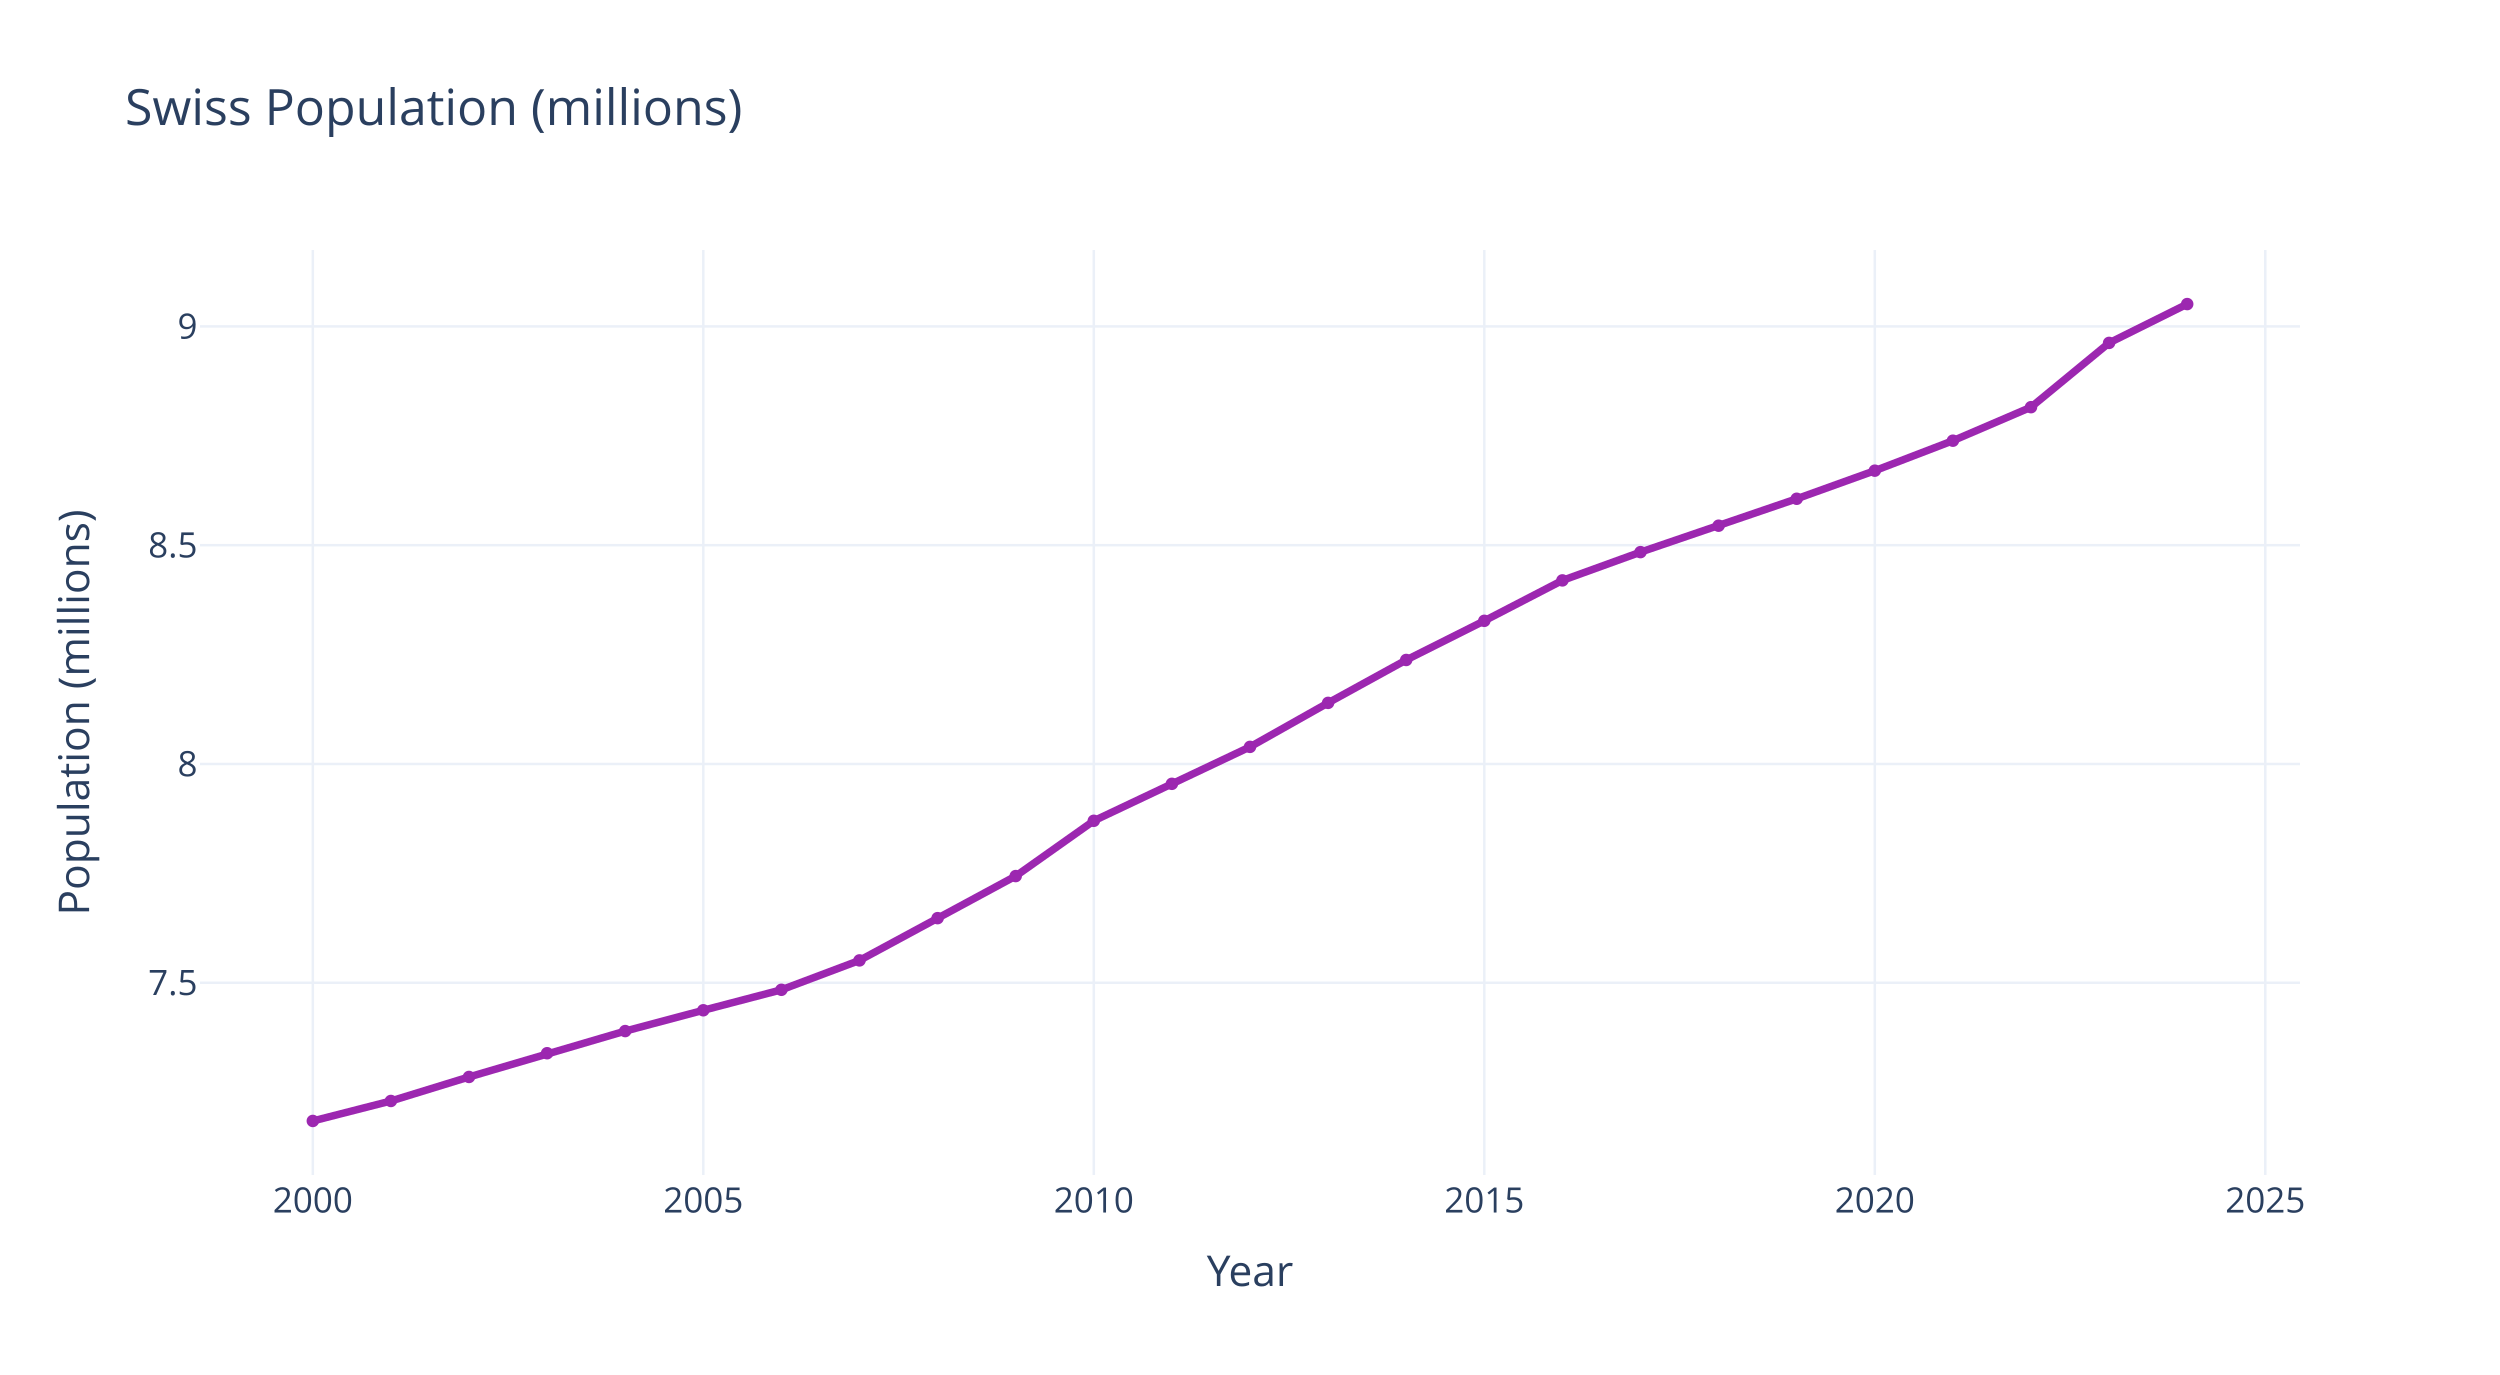
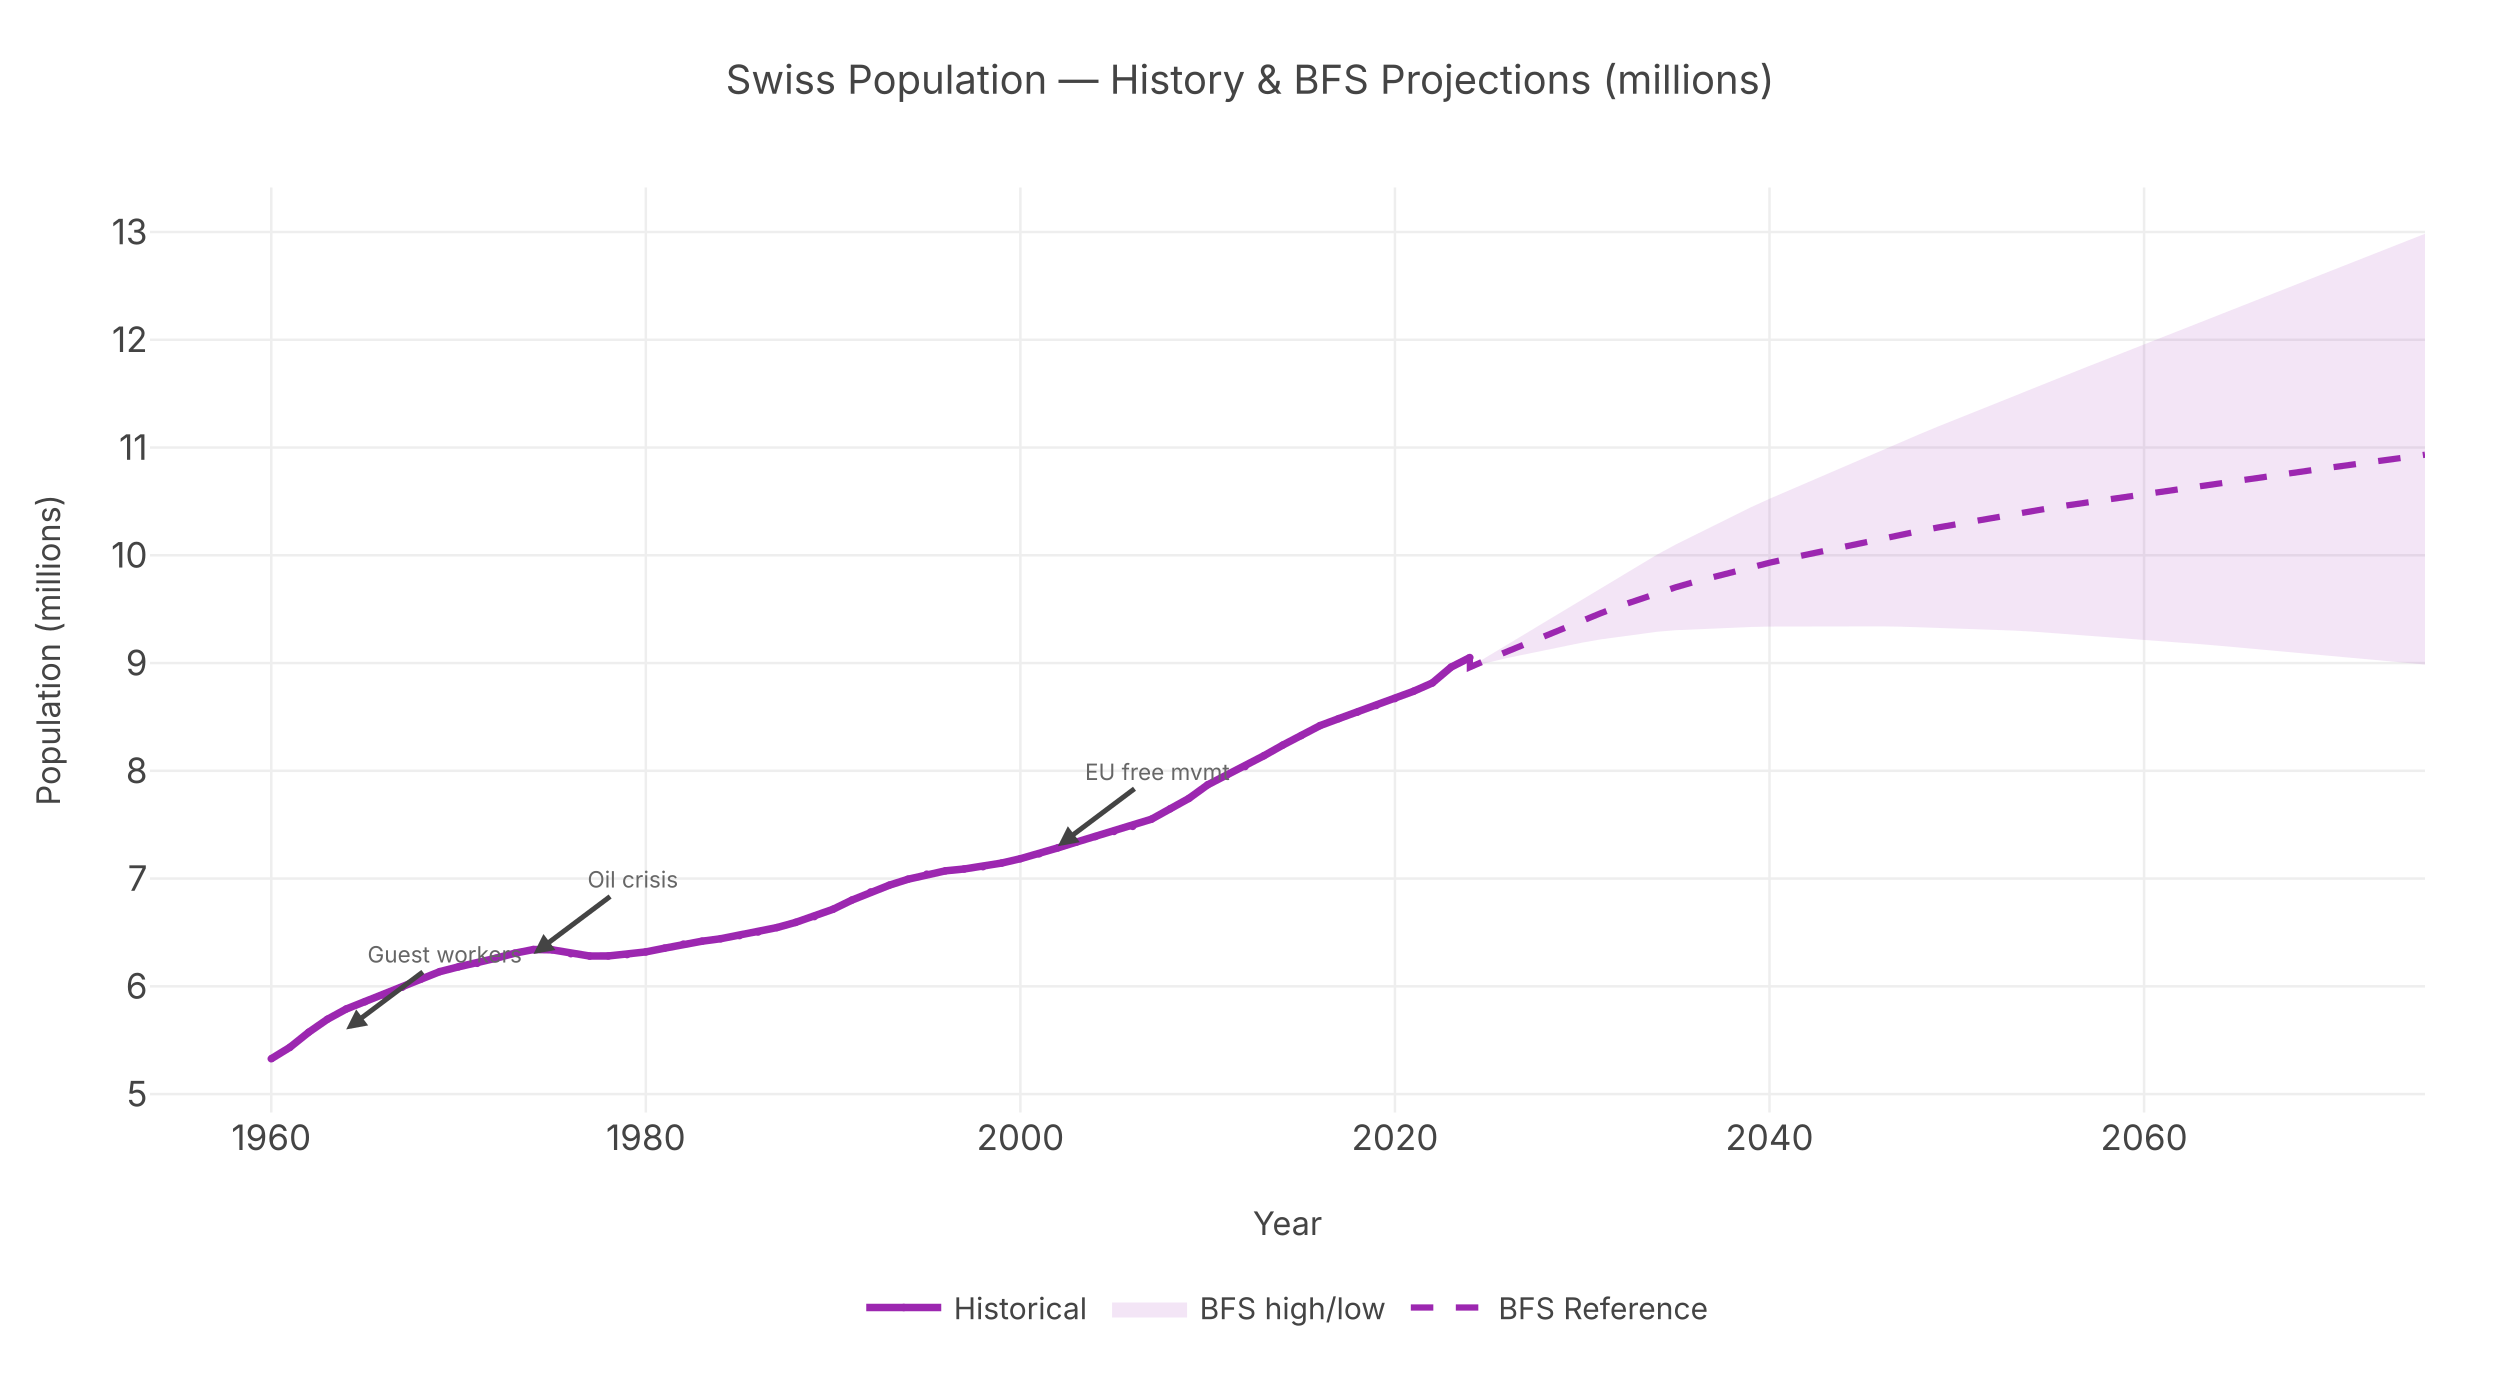
<svg xmlns="http://www.w3.org/2000/svg" class="main-svg" width="1000" height="550" style="" viewBox="0 0 1000 550">
  <rect x="0" y="0" width="1000" height="550" style="fill: rgb(255, 255, 255); fill-opacity: 1;" />
-   <defs id="defs-978df7">
+   <defs id="defs-df52c7">
    <g class="clips">
-       <clipPath id="clip978df7xyplot" class="plotclip">
-         <rect width="840" height="370" />
+       <clipPath id="clipdf52c7xyplot" class="plotclip">
+         <rect width="910" height="370" />
      </clipPath>
-       <clipPath class="axesclip" id="clip978df7x">
-         <rect x="80" y="0" width="840" height="550" />
+       <clipPath class="axesclip" id="clipdf52c7x">
+         <rect x="60" y="0" width="910" height="550" />
      </clipPath>
-       <clipPath class="axesclip" id="clip978df7y">
-         <rect x="0" y="100" width="1000" height="370" />
+       <clipPath class="axesclip" id="clipdf52c7y">
+         <rect x="0" y="75" width="1000" height="370" />
      </clipPath>
-       <clipPath class="axesclip" id="clip978df7xy">
-         <rect x="80" y="100" width="840" height="370" />
+       <clipPath class="axesclip" id="clipdf52c7xy">
+         <rect x="60" y="75" width="910" height="370" />
      </clipPath>
    </g>
    <g class="gradients" />
    <g class="patterns" />
  </defs>
  <g class="bglayer" />
  <g class="layer-below">
    <g class="imagelayer" />
    <g class="shapelayer" />
  </g>
  <g class="cartesianlayer">
    <g class="subplot xy">
      <g class="layer-subplot">
        <g class="shapelayer" />
        <g class="imagelayer" />
      </g>
      <g class="minor-gridlayer">
        <g class="x" />
        <g class="y" />
      </g>
      <g class="gridlayer">
        <g class="x">
-           <path class="xgrid crisp" transform="translate(125.13,0)" d="M0,100v370" style="stroke: rgb(235, 240, 248); stroke-opacity: 1; stroke-width: 1px;" />
-           <path class="xgrid crisp" transform="translate(281.32,0)" d="M0,100v370" style="stroke: rgb(235, 240, 248); stroke-opacity: 1; stroke-width: 1px;" />
-           <path class="xgrid crisp" transform="translate(437.52,0)" d="M0,100v370" style="stroke: rgb(235, 240, 248); stroke-opacity: 1; stroke-width: 1px;" />
-           <path class="xgrid crisp" transform="translate(593.72,0)" d="M0,100v370" style="stroke: rgb(235, 240, 248); stroke-opacity: 1; stroke-width: 1px;" />
-           <path class="xgrid crisp" transform="translate(749.92,0)" d="M0,100v370" style="stroke: rgb(235, 240, 248); stroke-opacity: 1; stroke-width: 1px;" />
-           <path class="xgrid crisp" transform="translate(906.11,0)" d="M0,100v370" style="stroke: rgb(235, 240, 248); stroke-opacity: 1; stroke-width: 1px;" />
+           <path class="xgrid crisp" transform="translate(108.5,0)" d="M0,75v370" style="stroke: rgb(238, 238, 238); stroke-opacity: 1; stroke-width: 1px;" />
+           <path class="xgrid crisp" transform="translate(258.33,0)" d="M0,75v370" style="stroke: rgb(238, 238, 238); stroke-opacity: 1; stroke-width: 1px;" />
+           <path class="xgrid crisp" transform="translate(408.15,0)" d="M0,75v370" style="stroke: rgb(238, 238, 238); stroke-opacity: 1; stroke-width: 1px;" />
+           <path class="xgrid crisp" transform="translate(557.98,0)" d="M0,75v370" style="stroke: rgb(238, 238, 238); stroke-opacity: 1; stroke-width: 1px;" />
+           <path class="xgrid crisp" transform="translate(707.8,0)" d="M0,75v370" style="stroke: rgb(238, 238, 238); stroke-opacity: 1; stroke-width: 1px;" />
+           <path class="xgrid crisp" transform="translate(857.63,0)" d="M0,75v370" style="stroke: rgb(238, 238, 238); stroke-opacity: 1; stroke-width: 1px;" />
        </g>
        <g class="y">
-           <path class="ygrid crisp" transform="translate(0,393.11)" d="M80,0h840" style="stroke: rgb(235, 240, 248); stroke-opacity: 1; stroke-width: 1px;" />
-           <path class="ygrid crisp" transform="translate(0,305.59)" d="M80,0h840" style="stroke: rgb(235, 240, 248); stroke-opacity: 1; stroke-width: 1px;" />
-           <path class="ygrid crisp" transform="translate(0,218.07)" d="M80,0h840" style="stroke: rgb(235, 240, 248); stroke-opacity: 1; stroke-width: 1px;" />
-           <path class="ygrid crisp" transform="translate(0,130.56)" d="M80,0h840" style="stroke: rgb(235, 240, 248); stroke-opacity: 1; stroke-width: 1px;" />
+           <path class="ygrid crisp" transform="translate(0,437.63)" d="M60,0h910" style="stroke: rgb(238, 238, 238); stroke-opacity: 1; stroke-width: 1px;" />
+           <path class="ygrid crisp" transform="translate(0,394.53)" d="M60,0h910" style="stroke: rgb(238, 238, 238); stroke-opacity: 1; stroke-width: 1px;" />
+           <path class="ygrid crisp" transform="translate(0,351.42)" d="M60,0h910" style="stroke: rgb(238, 238, 238); stroke-opacity: 1; stroke-width: 1px;" />
+           <path class="ygrid crisp" transform="translate(0,308.32)" d="M60,0h910" style="stroke: rgb(238, 238, 238); stroke-opacity: 1; stroke-width: 1px;" />
+           <path class="ygrid crisp" transform="translate(0,265.22)" d="M60,0h910" style="stroke: rgb(238, 238, 238); stroke-opacity: 1; stroke-width: 1px;" />
+           <path class="ygrid crisp" transform="translate(0,222.11)" d="M60,0h910" style="stroke: rgb(238, 238, 238); stroke-opacity: 1; stroke-width: 1px;" />
+           <path class="ygrid crisp" transform="translate(0,179.01)" d="M60,0h910" style="stroke: rgb(238, 238, 238); stroke-opacity: 1; stroke-width: 1px;" />
+           <path class="ygrid crisp" transform="translate(0,135.91)" d="M60,0h910" style="stroke: rgb(238, 238, 238); stroke-opacity: 1; stroke-width: 1px;" />
+           <path class="ygrid crisp" transform="translate(0,92.8)" d="M60,0h910" style="stroke: rgb(238, 238, 238); stroke-opacity: 1; stroke-width: 1px;" />
        </g>
      </g>
      <g class="zerolinelayer" />
      <g class="layer-between">
        <g class="shapelayer" />
        <g class="imagelayer" />
      </g>
      <path class="xlines-below" />
      <path class="ylines-below" />
      <g class="overlines-below" />
      <g class="xaxislayer-below" />
      <g class="yaxislayer-below" />
      <g class="overaxes-below" />
      <g class="overplot">
-         <g class="xy" transform="translate(80,100)" clip-path="url(#clip978df7xyplot)">
+         <g class="xy" transform="translate(60,75)" clip-path="url(#clipdf52c7xyplot)">
          <g class="scatterlayer mlayer">
-             <g class="trace scatter traced04540" style="stroke-miterlimit: 2; opacity: 1;">
+             <g class="trace scatter trace4c778e" style="stroke-miterlimit: 2; opacity: 1;">
              <g class="fills" />
              <g class="errorbars" />
              <g class="lines">
-                 <path class="js-line" d="M45.13,348.38L76.36,340.39L107.6,330.78L170.08,312.43L201.32,304.11L232.56,295.92L263.8,284.16L326.28,250.43L357.52,228.32L420,198.75L451.24,181.15L482.48,163.99L513.72,148.33L544.96,132.16L576.2,120.85L638.68,99.51L669.92,88.27L701.16,76.28L732.4,62.87L763.64,37.16L794.88,21.63" style="vector-effect: none; fill: none; stroke: rgb(156, 39, 176); stroke-opacity: 1; stroke-width: 3px; opacity: 1;" />
+                 <path class="js-line" d="M48.5,348.5L55.99,343.91L63.48,337.9L70.97,332.71L78.47,328.61L115.92,313.65L123.41,311.73L138.4,308.28L145.89,306.28L153.38,304.81L160.87,304.93L175.85,307.41L183.34,307.38L198.33,305.76L205.82,304.27L220.8,301.48L228.29,300.48L250.77,296.03L258.26,293.95L273.24,288.69L280.73,285.05L295.71,279.08L303.2,276.69L318.19,273.33L325.68,272.59L340.66,270.22L348.15,268.48L363.13,264.15L370.63,261.81L400.59,252.67L408.08,248.51L415.57,244.36L423.07,238.92L445.54,227.3L453.03,223.08L468.01,215.24L475.5,212.45L505.47,201.48L512.96,198.17L520.45,191.84L527.94,188.02" style="vector-effect: none; fill: none; stroke: rgb(156, 39, 176); stroke-opacity: 1; stroke-width: 3px; opacity: 1;" />
              </g>
              <g class="points">
-                 <path class="point" transform="translate(45.13,348.38)" d="M2.5,0A2.5,2.5 0 1,1 0,-2.5A2.5,2.5 0 0,1 2.5,0Z" style="opacity: 1; stroke-width: 0px; fill: rgb(156, 39, 176); fill-opacity: 1;" />
-                 <path class="point" transform="translate(76.36,340.39)" d="M2.5,0A2.5,2.5 0 1,1 0,-2.5A2.5,2.5 0 0,1 2.5,0Z" style="opacity: 1; stroke-width: 0px; fill: rgb(156, 39, 176); fill-opacity: 1;" />
-                 <path class="point" transform="translate(107.6,330.78)" d="M2.5,0A2.5,2.5 0 1,1 0,-2.5A2.5,2.5 0 0,1 2.5,0Z" style="opacity: 1; stroke-width: 0px; fill: rgb(156, 39, 176); fill-opacity: 1;" />
-                 <path class="point" transform="translate(138.84,321.29)" d="M2.5,0A2.5,2.5 0 1,1 0,-2.5A2.5,2.5 0 0,1 2.5,0Z" style="opacity: 1; stroke-width: 0px; fill: rgb(156, 39, 176); fill-opacity: 1;" />
-                 <path class="point" transform="translate(170.08,312.43)" d="M2.5,0A2.5,2.5 0 1,1 0,-2.5A2.5,2.5 0 0,1 2.5,0Z" style="opacity: 1; stroke-width: 0px; fill: rgb(156, 39, 176); fill-opacity: 1;" />
-                 <path class="point" transform="translate(201.32,304.11)" d="M2.5,0A2.5,2.5 0 1,1 0,-2.5A2.5,2.5 0 0,1 2.5,0Z" style="opacity: 1; stroke-width: 0px; fill: rgb(156, 39, 176); fill-opacity: 1;" />
-                 <path class="point" transform="translate(232.56,295.92)" d="M2.5,0A2.5,2.5 0 1,1 0,-2.5A2.5,2.5 0 0,1 2.5,0Z" style="opacity: 1; stroke-width: 0px; fill: rgb(156, 39, 176); fill-opacity: 1;" />
-                 <path class="point" transform="translate(263.8,284.16)" d="M2.5,0A2.5,2.5 0 1,1 0,-2.5A2.5,2.5 0 0,1 2.5,0Z" style="opacity: 1; stroke-width: 0px; fill: rgb(156, 39, 176); fill-opacity: 1;" />
-                 <path class="point" transform="translate(295.04,267.26)" d="M2.5,0A2.5,2.5 0 1,1 0,-2.5A2.5,2.5 0 0,1 2.5,0Z" style="opacity: 1; stroke-width: 0px; fill: rgb(156, 39, 176); fill-opacity: 1;" />
-                 <path class="point" transform="translate(326.28,250.43)" d="M2.5,0A2.5,2.5 0 1,1 0,-2.5A2.5,2.5 0 0,1 2.5,0Z" style="opacity: 1; stroke-width: 0px; fill: rgb(156, 39, 176); fill-opacity: 1;" />
-                 <path class="point" transform="translate(357.52,228.32)" d="M2.5,0A2.5,2.5 0 1,1 0,-2.5A2.5,2.5 0 0,1 2.5,0Z" style="opacity: 1; stroke-width: 0px; fill: rgb(156, 39, 176); fill-opacity: 1;" />
-                 <path class="point" transform="translate(388.76,213.53)" d="M2.5,0A2.5,2.5 0 1,1 0,-2.5A2.5,2.5 0 0,1 2.5,0Z" style="opacity: 1; stroke-width: 0px; fill: rgb(156, 39, 176); fill-opacity: 1;" />
-                 <path class="point" transform="translate(420,198.75)" d="M2.5,0A2.5,2.5 0 1,1 0,-2.5A2.5,2.5 0 0,1 2.5,0Z" style="opacity: 1; stroke-width: 0px; fill: rgb(156, 39, 176); fill-opacity: 1;" />
-                 <path class="point" transform="translate(451.24,181.15)" d="M2.5,0A2.5,2.5 0 1,1 0,-2.5A2.5,2.5 0 0,1 2.5,0Z" style="opacity: 1; stroke-width: 0px; fill: rgb(156, 39, 176); fill-opacity: 1;" />
-                 <path class="point" transform="translate(482.48,163.99)" d="M2.5,0A2.5,2.5 0 1,1 0,-2.5A2.5,2.5 0 0,1 2.5,0Z" style="opacity: 1; stroke-width: 0px; fill: rgb(156, 39, 176); fill-opacity: 1;" />
-                 <path class="point" transform="translate(513.72,148.33)" d="M2.5,0A2.5,2.5 0 1,1 0,-2.5A2.5,2.5 0 0,1 2.5,0Z" style="opacity: 1; stroke-width: 0px; fill: rgb(156, 39, 176); fill-opacity: 1;" />
-                 <path class="point" transform="translate(544.96,132.16)" d="M2.5,0A2.5,2.5 0 1,1 0,-2.5A2.5,2.5 0 0,1 2.5,0Z" style="opacity: 1; stroke-width: 0px; fill: rgb(156, 39, 176); fill-opacity: 1;" />
-                 <path class="point" transform="translate(576.2,120.85)" d="M2.5,0A2.5,2.5 0 1,1 0,-2.5A2.5,2.5 0 0,1 2.5,0Z" style="opacity: 1; stroke-width: 0px; fill: rgb(156, 39, 176); fill-opacity: 1;" />
-                 <path class="point" transform="translate(607.44,110.28)" d="M2.5,0A2.5,2.5 0 1,1 0,-2.5A2.5,2.5 0 0,1 2.5,0Z" style="opacity: 1; stroke-width: 0px; fill: rgb(156, 39, 176); fill-opacity: 1;" />
-                 <path class="point" transform="translate(638.68,99.51)" d="M2.5,0A2.5,2.5 0 1,1 0,-2.5A2.5,2.5 0 0,1 2.5,0Z" style="opacity: 1; stroke-width: 0px; fill: rgb(156, 39, 176); fill-opacity: 1;" />
-                 <path class="point" transform="translate(669.92,88.27)" d="M2.5,0A2.5,2.5 0 1,1 0,-2.5A2.5,2.5 0 0,1 2.5,0Z" style="opacity: 1; stroke-width: 0px; fill: rgb(156, 39, 176); fill-opacity: 1;" />
-                 <path class="point" transform="translate(701.16,76.28)" d="M2.5,0A2.5,2.5 0 1,1 0,-2.5A2.5,2.5 0 0,1 2.5,0Z" style="opacity: 1; stroke-width: 0px; fill: rgb(156, 39, 176); fill-opacity: 1;" />
-                 <path class="point" transform="translate(732.4,62.87)" d="M2.5,0A2.5,2.5 0 1,1 0,-2.5A2.5,2.5 0 0,1 2.5,0Z" style="opacity: 1; stroke-width: 0px; fill: rgb(156, 39, 176); fill-opacity: 1;" />
-                 <path class="point" transform="translate(763.64,37.16)" d="M2.5,0A2.5,2.5 0 1,1 0,-2.5A2.5,2.5 0 0,1 2.5,0Z" style="opacity: 1; stroke-width: 0px; fill: rgb(156, 39, 176); fill-opacity: 1;" />
-                 <path class="point" transform="translate(794.88,21.63)" d="M2.5,0A2.5,2.5 0 1,1 0,-2.5A2.5,2.5 0 0,1 2.5,0Z" style="opacity: 1; stroke-width: 0px; fill: rgb(156, 39, 176); fill-opacity: 1;" />
-               </g>
+                 <path class="point" transform="translate(48.5,348.5)" d="M1.5,0A1.5,1.5 0 1,1 0,-1.5A1.5,1.5 0 0,1 1.5,0Z" style="opacity: 1; stroke-width: 0px; fill: rgb(156, 39, 176); fill-opacity: 1;" />
+                 <path class="point" transform="translate(55.99,343.91)" d="M1.5,0A1.5,1.5 0 1,1 0,-1.5A1.5,1.5 0 0,1 1.5,0Z" style="opacity: 1; stroke-width: 0px; fill: rgb(156, 39, 176); fill-opacity: 1;" />
+                 <path class="point" transform="translate(63.48,337.9)" d="M1.5,0A1.5,1.5 0 1,1 0,-1.5A1.5,1.5 0 0,1 1.5,0Z" style="opacity: 1; stroke-width: 0px; fill: rgb(156, 39, 176); fill-opacity: 1;" />
+                 <path class="point" transform="translate(70.97,332.71)" d="M1.5,0A1.5,1.5 0 1,1 0,-1.5A1.5,1.5 0 0,1 1.5,0Z" style="opacity: 1; stroke-width: 0px; fill: rgb(156, 39, 176); fill-opacity: 1;" />
+                 <path class="point" transform="translate(78.47,328.61)" d="M1.5,0A1.5,1.5 0 1,1 0,-1.5A1.5,1.5 0 0,1 1.5,0Z" style="opacity: 1; stroke-width: 0px; fill: rgb(156, 39, 176); fill-opacity: 1;" />
+                 <path class="point" transform="translate(85.96,325.71)" d="M1.5,0A1.5,1.5 0 1,1 0,-1.5A1.5,1.5 0 0,1 1.5,0Z" style="opacity: 1; stroke-width: 0px; fill: rgb(156, 39, 176); fill-opacity: 1;" />
+                 <path class="point" transform="translate(93.45,323.06)" d="M1.5,0A1.5,1.5 0 1,1 0,-1.5A1.5,1.5 0 0,1 1.5,0Z" style="opacity: 1; stroke-width: 0px; fill: rgb(156, 39, 176); fill-opacity: 1;" />
+                 <path class="point" transform="translate(100.94,319.88)" d="M1.5,0A1.5,1.5 0 1,1 0,-1.5A1.5,1.5 0 0,1 1.5,0Z" style="opacity: 1; stroke-width: 0px; fill: rgb(156, 39, 176); fill-opacity: 1;" />
+                 <path class="point" transform="translate(108.43,316.61)" d="M1.5,0A1.5,1.5 0 1,1 0,-1.5A1.5,1.5 0 0,1 1.5,0Z" style="opacity: 1; stroke-width: 0px; fill: rgb(156, 39, 176); fill-opacity: 1;" />
+                 <path class="point" transform="translate(115.92,313.65)" d="M1.5,0A1.5,1.5 0 1,1 0,-1.5A1.5,1.5 0 0,1 1.5,0Z" style="opacity: 1; stroke-width: 0px; fill: rgb(156, 39, 176); fill-opacity: 1;" />
+                 <path class="point" transform="translate(123.41,311.73)" d="M1.5,0A1.5,1.5 0 1,1 0,-1.5A1.5,1.5 0 0,1 1.5,0Z" style="opacity: 1; stroke-width: 0px; fill: rgb(156, 39, 176); fill-opacity: 1;" />
+                 <path class="point" transform="translate(130.9,310.33)" d="M1.5,0A1.5,1.5 0 1,1 0,-1.5A1.5,1.5 0 0,1 1.5,0Z" style="opacity: 1; stroke-width: 0px; fill: rgb(156, 39, 176); fill-opacity: 1;" />
+                 <path class="point" transform="translate(138.4,308.28)" d="M1.5,0A1.5,1.5 0 1,1 0,-1.5A1.5,1.5 0 0,1 1.5,0Z" style="opacity: 1; stroke-width: 0px; fill: rgb(156, 39, 176); fill-opacity: 1;" />
+                 <path class="point" transform="translate(145.89,306.28)" d="M1.5,0A1.5,1.5 0 1,1 0,-1.5A1.5,1.5 0 0,1 1.5,0Z" style="opacity: 1; stroke-width: 0px; fill: rgb(156, 39, 176); fill-opacity: 1;" />
+                 <path class="point" transform="translate(153.38,304.81)" d="M1.5,0A1.5,1.5 0 1,1 0,-1.5A1.5,1.5 0 0,1 1.5,0Z" style="opacity: 1; stroke-width: 0px; fill: rgb(156, 39, 176); fill-opacity: 1;" />
+                 <path class="point" transform="translate(160.87,304.93)" d="M1.5,0A1.5,1.5 0 1,1 0,-1.5A1.5,1.5 0 0,1 1.5,0Z" style="opacity: 1; stroke-width: 0px; fill: rgb(156, 39, 176); fill-opacity: 1;" />
+                 <path class="point" transform="translate(168.36,306.49)" d="M1.5,0A1.5,1.5 0 1,1 0,-1.5A1.5,1.5 0 0,1 1.5,0Z" style="opacity: 1; stroke-width: 0px; fill: rgb(156, 39, 176); fill-opacity: 1;" />
+                 <path class="point" transform="translate(175.85,307.41)" d="M1.5,0A1.5,1.5 0 1,1 0,-1.5A1.5,1.5 0 0,1 1.5,0Z" style="opacity: 1; stroke-width: 0px; fill: rgb(156, 39, 176); fill-opacity: 1;" />
+                 <path class="point" transform="translate(183.34,307.38)" d="M1.5,0A1.5,1.5 0 1,1 0,-1.5A1.5,1.5 0 0,1 1.5,0Z" style="opacity: 1; stroke-width: 0px; fill: rgb(156, 39, 176); fill-opacity: 1;" />
+                 <path class="point" transform="translate(190.83,306.84)" d="M1.5,0A1.5,1.5 0 1,1 0,-1.5A1.5,1.5 0 0,1 1.5,0Z" style="opacity: 1; stroke-width: 0px; fill: rgb(156, 39, 176); fill-opacity: 1;" />
+                 <path class="point" transform="translate(198.33,305.76)" d="M1.5,0A1.5,1.5 0 1,1 0,-1.5A1.5,1.5 0 0,1 1.5,0Z" style="opacity: 1; stroke-width: 0px; fill: rgb(156, 39, 176); fill-opacity: 1;" />
+                 <path class="point" transform="translate(205.82,304.27)" d="M1.5,0A1.5,1.5 0 1,1 0,-1.5A1.5,1.5 0 0,1 1.5,0Z" style="opacity: 1; stroke-width: 0px; fill: rgb(156, 39, 176); fill-opacity: 1;" />
+                 <path class="point" transform="translate(213.31,302.66)" d="M1.5,0A1.5,1.5 0 1,1 0,-1.5A1.5,1.5 0 0,1 1.5,0Z" style="opacity: 1; stroke-width: 0px; fill: rgb(156, 39, 176); fill-opacity: 1;" />
+                 <path class="point" transform="translate(220.8,301.48)" d="M1.5,0A1.5,1.5 0 1,1 0,-1.5A1.5,1.5 0 0,1 1.5,0Z" style="opacity: 1; stroke-width: 0px; fill: rgb(156, 39, 176); fill-opacity: 1;" />
+                 <path class="point" transform="translate(228.29,300.48)" d="M1.5,0A1.5,1.5 0 1,1 0,-1.5A1.5,1.5 0 0,1 1.5,0Z" style="opacity: 1; stroke-width: 0px; fill: rgb(156, 39, 176); fill-opacity: 1;" />
+                 <path class="point" transform="translate(235.78,299.25)" d="M1.5,0A1.5,1.5 0 1,1 0,-1.5A1.5,1.5 0 0,1 1.5,0Z" style="opacity: 1; stroke-width: 0px; fill: rgb(156, 39, 176); fill-opacity: 1;" />
+                 <path class="point" transform="translate(243.27,297.8)" d="M1.5,0A1.5,1.5 0 1,1 0,-1.5A1.5,1.5 0 0,1 1.5,0Z" style="opacity: 1; stroke-width: 0px; fill: rgb(156, 39, 176); fill-opacity: 1;" />
+                 <path class="point" transform="translate(250.77,296.03)" d="M1.5,0A1.5,1.5 0 1,1 0,-1.5A1.5,1.5 0 0,1 1.5,0Z" style="opacity: 1; stroke-width: 0px; fill: rgb(156, 39, 176); fill-opacity: 1;" />
+                 <path class="point" transform="translate(258.26,293.95)" d="M1.5,0A1.5,1.5 0 1,1 0,-1.5A1.5,1.5 0 0,1 1.5,0Z" style="opacity: 1; stroke-width: 0px; fill: rgb(156, 39, 176); fill-opacity: 1;" />
+                 <path class="point" transform="translate(265.75,291.64)" d="M1.5,0A1.5,1.5 0 1,1 0,-1.5A1.5,1.5 0 0,1 1.5,0Z" style="opacity: 1; stroke-width: 0px; fill: rgb(156, 39, 176); fill-opacity: 1;" />
+                 <path class="point" transform="translate(273.24,288.69)" d="M1.5,0A1.5,1.5 0 1,1 0,-1.5A1.5,1.5 0 0,1 1.5,0Z" style="opacity: 1; stroke-width: 0px; fill: rgb(156, 39, 176); fill-opacity: 1;" />
+                 <path class="point" transform="translate(280.73,285.05)" d="M1.5,0A1.5,1.5 0 1,1 0,-1.5A1.5,1.5 0 0,1 1.5,0Z" style="opacity: 1; stroke-width: 0px; fill: rgb(156, 39, 176); fill-opacity: 1;" />
+                 <path class="point" transform="translate(288.22,281.8)" d="M1.5,0A1.5,1.5 0 1,1 0,-1.5A1.5,1.5 0 0,1 1.5,0Z" style="opacity: 1; stroke-width: 0px; fill: rgb(156, 39, 176); fill-opacity: 1;" />
+                 <path class="point" transform="translate(295.71,279.08)" d="M1.5,0A1.5,1.5 0 1,1 0,-1.5A1.5,1.5 0 0,1 1.5,0Z" style="opacity: 1; stroke-width: 0px; fill: rgb(156, 39, 176); fill-opacity: 1;" />
+                 <path class="point" transform="translate(303.2,276.69)" d="M1.5,0A1.5,1.5 0 1,1 0,-1.5A1.5,1.5 0 0,1 1.5,0Z" style="opacity: 1; stroke-width: 0px; fill: rgb(156, 39, 176); fill-opacity: 1;" />
+                 <path class="point" transform="translate(310.7,274.67)" d="M1.5,0A1.5,1.5 0 1,1 0,-1.5A1.5,1.5 0 0,1 1.5,0Z" style="opacity: 1; stroke-width: 0px; fill: rgb(156, 39, 176); fill-opacity: 1;" />
+                 <path class="point" transform="translate(318.19,273.33)" d="M1.5,0A1.5,1.5 0 1,1 0,-1.5A1.5,1.5 0 0,1 1.5,0Z" style="opacity: 1; stroke-width: 0px; fill: rgb(156, 39, 176); fill-opacity: 1;" />
+                 <path class="point" transform="translate(325.68,272.59)" d="M1.5,0A1.5,1.5 0 1,1 0,-1.5A1.5,1.5 0 0,1 1.5,0Z" style="opacity: 1; stroke-width: 0px; fill: rgb(156, 39, 176); fill-opacity: 1;" />
+                 <path class="point" transform="translate(333.17,271.68)" d="M1.5,0A1.5,1.5 0 1,1 0,-1.5A1.5,1.5 0 0,1 1.5,0Z" style="opacity: 1; stroke-width: 0px; fill: rgb(156, 39, 176); fill-opacity: 1;" />
+                 <path class="point" transform="translate(340.66,270.22)" d="M1.5,0A1.5,1.5 0 1,1 0,-1.5A1.5,1.5 0 0,1 1.5,0Z" style="opacity: 1; stroke-width: 0px; fill: rgb(156, 39, 176); fill-opacity: 1;" />
+                 <path class="point" transform="translate(348.15,268.48)" d="M1.5,0A1.5,1.5 0 1,1 0,-1.5A1.5,1.5 0 0,1 1.5,0Z" style="opacity: 1; stroke-width: 0px; fill: rgb(156, 39, 176); fill-opacity: 1;" />
+                 <path class="point" transform="translate(355.64,266.52)" d="M1.5,0A1.5,1.5 0 1,1 0,-1.5A1.5,1.5 0 0,1 1.5,0Z" style="opacity: 1; stroke-width: 0px; fill: rgb(156, 39, 176); fill-opacity: 1;" />
+                 <path class="point" transform="translate(363.13,264.15)" d="M1.5,0A1.5,1.5 0 1,1 0,-1.5A1.5,1.5 0 0,1 1.5,0Z" style="opacity: 1; stroke-width: 0px; fill: rgb(156, 39, 176); fill-opacity: 1;" />
+                 <path class="point" transform="translate(370.63,261.81)" d="M1.5,0A1.5,1.5 0 1,1 0,-1.5A1.5,1.5 0 0,1 1.5,0Z" style="opacity: 1; stroke-width: 0px; fill: rgb(156, 39, 176); fill-opacity: 1;" />
+                 <path class="point" transform="translate(378.12,259.63)" d="M1.5,0A1.5,1.5 0 1,1 0,-1.5A1.5,1.5 0 0,1 1.5,0Z" style="opacity: 1; stroke-width: 0px; fill: rgb(156, 39, 176); fill-opacity: 1;" />
+                 <path class="point" transform="translate(385.61,257.58)" d="M1.5,0A1.5,1.5 0 1,1 0,-1.5A1.5,1.5 0 0,1 1.5,0Z" style="opacity: 1; stroke-width: 0px; fill: rgb(156, 39, 176); fill-opacity: 1;" />
+                 <path class="point" transform="translate(393.1,255.56)" d="M1.5,0A1.5,1.5 0 1,1 0,-1.5A1.5,1.5 0 0,1 1.5,0Z" style="opacity: 1; stroke-width: 0px; fill: rgb(156, 39, 176); fill-opacity: 1;" />
+                 <path class="point" transform="translate(400.59,252.67)" d="M1.5,0A1.5,1.5 0 1,1 0,-1.5A1.5,1.5 0 0,1 1.5,0Z" style="opacity: 1; stroke-width: 0px; fill: rgb(156, 39, 176); fill-opacity: 1;" />
+                 <path class="point" transform="translate(408.08,248.51)" d="M1.5,0A1.5,1.5 0 1,1 0,-1.5A1.5,1.5 0 0,1 1.5,0Z" style="opacity: 1; stroke-width: 0px; fill: rgb(156, 39, 176); fill-opacity: 1;" />
+                 <path class="point" transform="translate(415.57,244.36)" d="M1.5,0A1.5,1.5 0 1,1 0,-1.5A1.5,1.5 0 0,1 1.5,0Z" style="opacity: 1; stroke-width: 0px; fill: rgb(156, 39, 176); fill-opacity: 1;" />
+                 <path class="point" transform="translate(423.07,238.92)" d="M1.5,0A1.5,1.5 0 1,1 0,-1.5A1.5,1.5 0 0,1 1.5,0Z" style="opacity: 1; stroke-width: 0px; fill: rgb(156, 39, 176); fill-opacity: 1;" />
+                 <path class="point" transform="translate(430.56,235.27)" d="M1.5,0A1.5,1.5 0 1,1 0,-1.5A1.5,1.5 0 0,1 1.5,0Z" style="opacity: 1; stroke-width: 0px; fill: rgb(156, 39, 176); fill-opacity: 1;" />
+                 <path class="point" transform="translate(438.05,231.64)" d="M1.5,0A1.5,1.5 0 1,1 0,-1.5A1.5,1.5 0 0,1 1.5,0Z" style="opacity: 1; stroke-width: 0px; fill: rgb(156, 39, 176); fill-opacity: 1;" />
+                 <path class="point" transform="translate(445.54,227.3)" d="M1.5,0A1.5,1.5 0 1,1 0,-1.5A1.5,1.5 0 0,1 1.5,0Z" style="opacity: 1; stroke-width: 0px; fill: rgb(156, 39, 176); fill-opacity: 1;" />
+                 <path class="point" transform="translate(453.03,223.08)" d="M1.5,0A1.5,1.5 0 1,1 0,-1.5A1.5,1.5 0 0,1 1.5,0Z" style="opacity: 1; stroke-width: 0px; fill: rgb(156, 39, 176); fill-opacity: 1;" />
+                 <path class="point" transform="translate(460.52,219.22)" d="M1.5,0A1.5,1.5 0 1,1 0,-1.5A1.5,1.5 0 0,1 1.5,0Z" style="opacity: 1; stroke-width: 0px; fill: rgb(156, 39, 176); fill-opacity: 1;" />
+                 <path class="point" transform="translate(468.01,215.24)" d="M1.5,0A1.5,1.5 0 1,1 0,-1.5A1.5,1.5 0 0,1 1.5,0Z" style="opacity: 1; stroke-width: 0px; fill: rgb(156, 39, 176); fill-opacity: 1;" />
+                 <path class="point" transform="translate(475.5,212.45)" d="M1.5,0A1.5,1.5 0 1,1 0,-1.5A1.5,1.5 0 0,1 1.5,0Z" style="opacity: 1; stroke-width: 0px; fill: rgb(156, 39, 176); fill-opacity: 1;" />
+                 <path class="point" transform="translate(483,209.85)" d="M1.5,0A1.5,1.5 0 1,1 0,-1.5A1.5,1.5 0 0,1 1.5,0Z" style="opacity: 1; stroke-width: 0px; fill: rgb(156, 39, 176); fill-opacity: 1;" />
+                 <path class="point" transform="translate(490.49,207.2)" d="M1.5,0A1.5,1.5 0 1,1 0,-1.5A1.5,1.5 0 0,1 1.5,0Z" style="opacity: 1; stroke-width: 0px; fill: rgb(156, 39, 176); fill-opacity: 1;" />
+                 <path class="point" transform="translate(497.98,204.43)" d="M1.5,0A1.5,1.5 0 1,1 0,-1.5A1.5,1.5 0 0,1 1.5,0Z" style="opacity: 1; stroke-width: 0px; fill: rgb(156, 39, 176); fill-opacity: 1;" />
+                 <path class="point" transform="translate(505.47,201.48)" d="M1.5,0A1.5,1.5 0 1,1 0,-1.5A1.5,1.5 0 0,1 1.5,0Z" style="opacity: 1; stroke-width: 0px; fill: rgb(156, 39, 176); fill-opacity: 1;" />
+                 <path class="point" transform="translate(512.96,198.17)" d="M1.5,0A1.5,1.5 0 1,1 0,-1.5A1.5,1.5 0 0,1 1.5,0Z" style="opacity: 1; stroke-width: 0px; fill: rgb(156, 39, 176); fill-opacity: 1;" />
+                 <path class="point" transform="translate(520.45,191.84)" d="M1.5,0A1.5,1.5 0 1,1 0,-1.5A1.5,1.5 0 0,1 1.5,0Z" style="opacity: 1; stroke-width: 0px; fill: rgb(156, 39, 176); fill-opacity: 1;" />
+                 <path class="point" transform="translate(527.94,188.02)" d="M1.5,0A1.5,1.5 0 1,1 0,-1.5A1.5,1.5 0 0,1 1.5,0Z" style="opacity: 1; stroke-width: 0px; fill: rgb(156, 39, 176); fill-opacity: 1;" />
+               </g>
+               <g class="text" />
+             </g>
+             <g class="trace scatter trace2ef20e" style="stroke-miterlimit: 2; opacity: 1;">
+               <g class="fills">
+                 <g>
+                   <path class="js-fill" d="M527.94,188.02L527.94,191.91L535.43,187.33L602.86,146.82L610.35,142.77L640.31,127.92L647.8,124.51L707.73,98.71L715.23,95.59L775.16,71.59L782.65,68.67L910,18.5L910,190.82L827.6,183.29L820.1,182.66L752.68,177.62L745.19,177.22L700.24,175.67L692.75,175.55L647.8,175.63L640.31,175.79L610.35,177.08L602.86,177.7L580.38,180.74L572.89,182.05L542.93,188.19L535.43,189.95L527.94,191.91L527.94,188.02Z" style="fill: rgb(156, 39, 176); fill-opacity: 0.12; stroke-width: 0;" />
+                 </g>
+               </g>
+               <g class="errorbars" />
+               <g class="lines">
+                 <path class="js-line" d="M527.94,188.02L527.94,191.91L535.43,187.33L602.86,146.82L610.35,142.77L640.31,127.92L647.8,124.51L707.73,98.71L715.23,95.59L775.16,71.59L782.65,68.67L910,18.5L910,190.82L827.6,183.29L820.1,182.66L752.68,177.62L745.19,177.22L700.24,175.67L692.75,175.55L647.8,175.63L640.31,175.79L610.35,177.08L602.86,177.7L580.38,180.74L572.89,182.05L542.93,188.19L535.43,189.95L527.94,191.91L527.94,188.02" style="vector-effect: none; fill: none; stroke: rgb(255, 127, 14); stroke-opacity: 1; stroke-width: 0px; opacity: 1;" />
+               </g>
+               <g class="points" />
+               <g class="text" />
+             </g>
+             <g class="trace scatter trace0de038" style="stroke-miterlimit: 2; opacity: 1;">
+               <g class="fills" />
+               <g class="errorbars" />
+               <g class="lines">
+                 <path class="js-line" d="M527.94,188.02L527.94,191.91L535.43,188.64L580.38,170.26L587.87,167.41L610.35,159.89L617.84,157.74L647.8,150.09L655.3,148.39L707.73,137.41L715.23,135.98L760.17,128.2L767.67,127.03L865.05,113.02L872.54,111.97L910,106.89" style="vector-effect: none; fill: none; stroke: rgb(156, 39, 176); stroke-opacity: 1; stroke-dasharray: 9px, 9px; stroke-width: 2.5px; opacity: 1;" />
+               </g>
+               <g class="points" />
              <g class="text" />
            </g>
          </g>
        </g>
      </g>
      <g class="zerolinelayer-above" />
      <path class="xlines-above crisp" d="M0,0" style="fill: none;" />
      <path class="ylines-above crisp" d="M0,0" style="fill: none;" />
      <g class="overlines-above" />
      <g class="xaxislayer-above">
        <g class="xtick">
-           <text text-anchor="middle" x="0" y="485" transform="translate(125.13,0)" style="font-family: 'Open Sans', verdana, arial, sans-serif; font-size: 14px; fill: rgb(42, 63, 95); fill-opacity: 1; white-space: pre;">2000</text>
-         </g>
-         <g class="xtick">
-           <text text-anchor="middle" x="0" y="485" style="font-family: 'Open Sans', verdana, arial, sans-serif; font-size: 14px; fill: rgb(42, 63, 95); fill-opacity: 1; white-space: pre;" transform="translate(281.32,0)">2005</text>
-         </g>
-         <g class="xtick">
-           <text text-anchor="middle" x="0" y="485" style="font-family: 'Open Sans', verdana, arial, sans-serif; font-size: 14px; fill: rgb(42, 63, 95); fill-opacity: 1; white-space: pre;" transform="translate(437.52,0)">2010</text>
-         </g>
-         <g class="xtick">
-           <text text-anchor="middle" x="0" y="485" style="font-family: 'Open Sans', verdana, arial, sans-serif; font-size: 14px; fill: rgb(42, 63, 95); fill-opacity: 1; white-space: pre;" transform="translate(593.72,0)">2015</text>
-         </g>
-         <g class="xtick">
-           <text text-anchor="middle" x="0" y="485" style="font-family: 'Open Sans', verdana, arial, sans-serif; font-size: 14px; fill: rgb(42, 63, 95); fill-opacity: 1; white-space: pre;" transform="translate(749.92,0)">2020</text>
-         </g>
-         <g class="xtick">
-           <text text-anchor="middle" x="0" y="485" style="font-family: 'Open Sans', verdana, arial, sans-serif; font-size: 14px; fill: rgb(42, 63, 95); fill-opacity: 1; white-space: pre;" transform="translate(906.11,0)">2025</text>
+           <text text-anchor="middle" x="0" y="460" transform="translate(108.5,0)" style="font-family: Inter, Helvetica, Arial, sans-serif; font-size: 14px; fill: rgb(68, 68, 68); fill-opacity: 1; white-space: pre;">1960</text>
+         </g>
+         <g class="xtick">
+           <text text-anchor="middle" x="0" y="460" style="font-family: Inter, Helvetica, Arial, sans-serif; font-size: 14px; fill: rgb(68, 68, 68); fill-opacity: 1; white-space: pre;" transform="translate(258.33,0)">1980</text>
+         </g>
+         <g class="xtick">
+           <text text-anchor="middle" x="0" y="460" style="font-family: Inter, Helvetica, Arial, sans-serif; font-size: 14px; fill: rgb(68, 68, 68); fill-opacity: 1; white-space: pre;" transform="translate(408.15,0)">2000</text>
+         </g>
+         <g class="xtick">
+           <text text-anchor="middle" x="0" y="460" style="font-family: Inter, Helvetica, Arial, sans-serif; font-size: 14px; fill: rgb(68, 68, 68); fill-opacity: 1; white-space: pre;" transform="translate(557.98,0)">2020</text>
+         </g>
+         <g class="xtick">
+           <text text-anchor="middle" x="0" y="460" style="font-family: Inter, Helvetica, Arial, sans-serif; font-size: 14px; fill: rgb(68, 68, 68); fill-opacity: 1; white-space: pre;" transform="translate(707.8,0)">2040</text>
+         </g>
+         <g class="xtick">
+           <text text-anchor="middle" x="0" y="460" style="font-family: Inter, Helvetica, Arial, sans-serif; font-size: 14px; fill: rgb(68, 68, 68); fill-opacity: 1; white-space: pre;" transform="translate(857.63,0)">2060</text>
        </g>
      </g>
      <g class="yaxislayer-above">
        <g class="ytick">
-           <text text-anchor="end" x="79" y="4.9" transform="translate(0,393.11)" style="font-family: 'Open Sans', verdana, arial, sans-serif; font-size: 14px; fill: rgb(42, 63, 95); fill-opacity: 1; white-space: pre;">7.5</text>
-         </g>
-         <g class="ytick">
-           <text text-anchor="end" x="79" y="4.9" style="font-family: 'Open Sans', verdana, arial, sans-serif; font-size: 14px; fill: rgb(42, 63, 95); fill-opacity: 1; white-space: pre;" transform="translate(0,305.59)">8</text>
-         </g>
-         <g class="ytick">
-           <text text-anchor="end" x="79" y="4.9" style="font-family: 'Open Sans', verdana, arial, sans-serif; font-size: 14px; fill: rgb(42, 63, 95); fill-opacity: 1; white-space: pre;" transform="translate(0,218.07)">8.5</text>
-         </g>
-         <g class="ytick">
-           <text text-anchor="end" x="79" y="4.9" style="font-family: 'Open Sans', verdana, arial, sans-serif; font-size: 14px; fill: rgb(42, 63, 95); fill-opacity: 1; white-space: pre;" transform="translate(0,130.56)">9</text>
+           <text text-anchor="end" x="59" y="4.9" transform="translate(0,437.63)" style="font-family: Inter, Helvetica, Arial, sans-serif; font-size: 14px; fill: rgb(68, 68, 68); fill-opacity: 1; white-space: pre;">5</text>
+         </g>
+         <g class="ytick">
+           <text text-anchor="end" x="59" y="4.9" style="font-family: Inter, Helvetica, Arial, sans-serif; font-size: 14px; fill: rgb(68, 68, 68); fill-opacity: 1; white-space: pre;" transform="translate(0,394.53)">6</text>
+         </g>
+         <g class="ytick">
+           <text text-anchor="end" x="59" y="4.9" style="font-family: Inter, Helvetica, Arial, sans-serif; font-size: 14px; fill: rgb(68, 68, 68); fill-opacity: 1; white-space: pre;" transform="translate(0,351.42)">7</text>
+         </g>
+         <g class="ytick">
+           <text text-anchor="end" x="59" y="4.9" style="font-family: Inter, Helvetica, Arial, sans-serif; font-size: 14px; fill: rgb(68, 68, 68); fill-opacity: 1; white-space: pre;" transform="translate(0,308.32)">8</text>
+         </g>
+         <g class="ytick">
+           <text text-anchor="end" x="59" y="4.9" style="font-family: Inter, Helvetica, Arial, sans-serif; font-size: 14px; fill: rgb(68, 68, 68); fill-opacity: 1; white-space: pre;" transform="translate(0,265.22)">9</text>
+         </g>
+         <g class="ytick">
+           <text text-anchor="end" x="59" y="4.9" style="font-family: Inter, Helvetica, Arial, sans-serif; font-size: 14px; fill: rgb(68, 68, 68); fill-opacity: 1; white-space: pre;" transform="translate(0,222.11)">10</text>
+         </g>
+         <g class="ytick">
+           <text text-anchor="end" x="59" y="4.9" style="font-family: Inter, Helvetica, Arial, sans-serif; font-size: 14px; fill: rgb(68, 68, 68); fill-opacity: 1; white-space: pre;" transform="translate(0,179.01)">11</text>
+         </g>
+         <g class="ytick">
+           <text text-anchor="end" x="59" y="4.9" style="font-family: Inter, Helvetica, Arial, sans-serif; font-size: 14px; fill: rgb(68, 68, 68); fill-opacity: 1; white-space: pre;" transform="translate(0,135.91)">12</text>
+         </g>
+         <g class="ytick">
+           <text text-anchor="end" x="59" y="4.9" style="font-family: Inter, Helvetica, Arial, sans-serif; font-size: 14px; fill: rgb(68, 68, 68); fill-opacity: 1; white-space: pre;" transform="translate(0,92.8)">13</text>
        </g>
      </g>
      <g class="overaxes-above" />
    </g>
  </g>
  <g class="polarlayer" />
  <g class="smithlayer" />
  <g class="ternarylayer" />
  <g class="geolayer" />
  <g class="funnelarealayer" />
  <g class="pielayer" />
  <g class="iciclelayer" />
  <g class="treemaplayer" />
  <g class="sunburstlayer" />
  <g class="glimages" />
-   <defs id="topdefs-978df7">
+   <defs id="topdefs-df52c7">
    <g class="clips" />
+     <clipPath id="legenddf52c7">
+       <rect width="347" height="29" x="0" y="0" />
+     </clipPath>
  </defs>
  <g class="layer-above">
    <g class="imagelayer" />
    <g class="shapelayer" />
  </g>
  <g class="infolayer">
+     <g class="legend" pointer-events="all" transform="translate(341.5,508.5)">
+       <rect class="bg" shape-rendering="crispEdges" style="stroke: rgb(68, 68, 68); stroke-opacity: 1; fill: rgb(255, 255, 255); fill-opacity: 1; stroke-width: 0px;" width="347" height="29" x="0" y="0" />
+       <g class="scrollbox" transform="" clip-path="url(#legenddf52c7)">
+         <g class="groups">
+           <g class="traces" transform="translate(0,14.5)" style="opacity: 1;">
+             <text class="legendtext" text-anchor="start" x="40" y="4.68" style="font-family: Inter, Helvetica, Arial, sans-serif; font-size: 12px; fill: rgb(68, 68, 68); fill-opacity: 1; white-space: pre;">Historical</text>
+             <g class="layers" style="opacity: 1;">
+               <g class="legendfill" />
+               <g class="legendlines">
+                 <path class="js-line" d="M5,0h30" style="fill: none; stroke: rgb(156, 39, 176); stroke-opacity: 1; stroke-width: 3px;" />
+               </g>
+               <g class="legendsymbols">
+                 <g class="legendpoints">
+                   <path class="scatterpts" transform="translate(20,0)" d="M1.5,0A1.5,1.5 0 1,1 0,-1.5A1.5,1.5 0 0,1 1.5,0Z" style="opacity: 1; stroke-width: 0px; fill: rgb(156, 39, 176); fill-opacity: 1;" />
+                 </g>
+               </g>
+             </g>
+             <rect class="legendtoggle" x="0" y="-9.5" width="95.828" height="19" style="fill: rgb(0, 0, 0); fill-opacity: 0;" />
+           </g>
+           <g class="traces" transform="translate(98.32812,14.5)" style="opacity: 1;">
+             <text class="legendtext" text-anchor="start" x="40" y="4.68" style="font-family: Inter, Helvetica, Arial, sans-serif; font-size: 12px; fill: rgb(68, 68, 68); fill-opacity: 1; white-space: pre;">BFS high/low</text>
+             <g class="layers" style="opacity: 1;">
+               <g class="legendfill">
+                 <path class="js-fill" d="M5,-2h30v6h-30z" style="stroke-width: 0; fill: rgb(156, 39, 176); fill-opacity: 0.12;" />
+               </g>
+               <g class="legendlines">
+                 <path class="js-line" d="M5,-2h30" style="fill: none; stroke: rgb(255, 127, 14); stroke-opacity: 1; stroke-width: 0px;" />
+               </g>
+               <g class="legendsymbols">
+                 <g class="legendpoints" />
+               </g>
+             </g>
+             <rect class="legendtoggle" x="0" y="-9.5" width="117" height="19" style="fill: rgb(0, 0, 0); fill-opacity: 0;" />
+           </g>
+           <g class="traces" transform="translate(217.8281,14.5)" style="opacity: 1;">
+             <text class="legendtext" text-anchor="start" x="40" y="4.68" style="font-family: Inter, Helvetica, Arial, sans-serif; font-size: 12px; fill: rgb(68, 68, 68); fill-opacity: 1; white-space: pre;">BFS Reference</text>
+             <g class="layers" style="opacity: 1;">
+               <g class="legendfill" />
+               <g class="legendlines">
+                 <path class="js-line" d="M5,0h30" style="fill: none; stroke: rgb(156, 39, 176); stroke-opacity: 1; stroke-dasharray: 9px, 9px; stroke-width: 2.5px;" />
+               </g>
+               <g class="legendsymbols">
+                 <g class="legendpoints" />
+               </g>
+             </g>
+             <rect class="legendtoggle" x="0" y="-9.5" width="126.406" height="19" style="fill: rgb(0, 0, 0); fill-opacity: 0;" />
+           </g>
+         </g>
+       </g>
+       <rect class="scrollbar" rx="20" ry="3" width="0" height="0" style="fill: rgb(128, 139, 164); fill-opacity: 1;" x="0" y="0" />
+     </g>
    <g class="g-gtitle">
-       <text class="gtitle" x="50" y="50" text-anchor="start" dy="0em" style="opacity: 1; font-family: 'Open Sans', verdana, arial, sans-serif; font-size: 20px; fill: rgb(42, 63, 95); fill-opacity: 1; white-space: pre;">Swiss Population (millions)</text>
+       <text class="gtitle" x="500" y="37.5" text-anchor="middle" dy="0em" style="opacity: 1; font-family: Inter, Helvetica, Arial, sans-serif; font-size: 16px; fill: rgb(68, 68, 68); fill-opacity: 1; white-space: pre;">Swiss Population — History &amp; BFS Projections (millions)</text>
    </g>
    <g class="g-xtitle">
-       <text class="xtitle" x="500" y="514.4" text-anchor="middle" style="opacity: 1; font-family: 'Open Sans', verdana, arial, sans-serif; font-size: 17px; fill: rgb(42, 63, 95); fill-opacity: 1; white-space: pre;">Year</text>
+       <text class="xtitle" x="515" y="494" text-anchor="middle" style="opacity: 1; font-family: Inter, Helvetica, Arial, sans-serif; font-size: 13px; fill: rgb(68, 68, 68); fill-opacity: 1; white-space: pre;">Year</text>
    </g>
    <g class="g-ytitle">
-       <text class="ytitle" transform="rotate(-90,35.64375,285)" x="35.644" y="285" text-anchor="middle" style="opacity: 1; font-family: 'Open Sans', verdana, arial, sans-serif; font-size: 17px; fill: rgb(42, 63, 95); fill-opacity: 1; white-space: pre;">Population (millions)</text>
+       <text class="ytitle" transform="rotate(-90,24,260)" x="24" y="260" text-anchor="middle" style="opacity: 1; font-family: Inter, Helvetica, Arial, sans-serif; font-size: 13px; fill: rgb(68, 68, 68); fill-opacity: 1; white-space: pre;">Population (millions)</text>
+     </g>
+     <g class="annotation" data-index="0" style="opacity: 1;">
+       <g class="annotation-text-g" transform="rotate(0,178.47,381.77)">
+         <g class="cursor-pointer" transform="translate(145,374)">
+           <rect class="bg" x="0.5" y="0.5" width="65" height="14" style="stroke-width: 1px; stroke: rgb(0, 0, 0); stroke-opacity: 0; fill: rgb(0, 0, 0); fill-opacity: 0;" />
+           <text class="annotation-text" text-anchor="middle" x="32.883" y="11" style="font-family: Inter, Helvetica, Arial, sans-serif; font-size: 9px; fill: rgb(102, 102, 102); fill-opacity: 1; white-space: pre;">Guest workers</text>
+         </g>
+       </g>
+       <g class="annotation-arrow-g" style="opacity: 1;">
+         <path d="M169.137,388.77L138.47,411.77" style="stroke-width: 2px; stroke: rgb(68, 68, 68); stroke-opacity: 1; stroke-dasharray: 0px, 0px, 36.253px, 38.333px;" />
+         <path d="M-3.7,-2.5V2.5L1.3,0Z" transform="translate(140.134,410.522)rotate(143.1319)scale(1.6)" style="fill: rgb(68, 68, 68); stroke-width: 0;" />
+       </g>
+     </g>
+     <g class="annotation" data-index="1" style="opacity: 1;">
+       <g class="annotation-text-g" transform="rotate(0,253.38,351.6)">
+         <g class="cursor-pointer" transform="translate(233,344)">
+           <rect class="bg" x="0.5" y="0.5" width="39" height="14" style="stroke-width: 1px; stroke: rgb(0, 0, 0); stroke-opacity: 0; fill: rgb(0, 0, 0); fill-opacity: 0;" />
+           <text class="annotation-text" text-anchor="middle" x="20.133" y="11" style="font-family: Inter, Helvetica, Arial, sans-serif; font-size: 9px; fill: rgb(102, 102, 102); fill-opacity: 1; white-space: pre;">Oil crisis</text>
+         </g>
+       </g>
+       <g class="annotation-arrow-g" style="opacity: 1;">
+         <path d="M244.047,358.6L213.38,381.6" style="stroke-width: 2px; stroke: rgb(68, 68, 68); stroke-opacity: 1; stroke-dasharray: 0px, 0px, 36.253px, 38.333px;" />
+         <path d="M-3.7,-2.5V2.5L1.3,0Z" transform="translate(215.044,380.352)rotate(143.1319)scale(1.6)" style="fill: rgb(68, 68, 68); stroke-width: 0;" />
+       </g>
+     </g>
+     <g class="annotation" data-index="2" style="opacity: 1;">
+       <g class="annotation-text-g" transform="rotate(0,463.13,308.49)">
+         <g class="cursor-pointer" transform="translate(432,301)">
+           <rect class="bg" x="0.5" y="0.5" width="61" height="14" style="stroke-width: 1px; stroke: rgb(0, 0, 0); stroke-opacity: 0; fill: rgb(0, 0, 0); fill-opacity: 0;" />
+           <text class="annotation-text" text-anchor="middle" x="30.938" y="11" style="font-family: Inter, Helvetica, Arial, sans-serif; font-size: 9px; fill: rgb(102, 102, 102); fill-opacity: 1; white-space: pre;">EU free mvmt</text>
+         </g>
+       </g>
+       <g class="annotation-arrow-g" style="opacity: 1;">
+         <path d="M453.797,315.49L423.13,338.49" style="stroke-width: 2px; stroke: rgb(68, 68, 68); stroke-opacity: 1; stroke-dasharray: 0px, 0px, 36.253px, 38.333px;" />
+         <path d="M-3.7,-2.5V2.5L1.3,0Z" transform="translate(424.794,337.242)rotate(143.1266)scale(1.6)" style="fill: rgb(68, 68, 68); stroke-width: 0;" />
+       </g>
    </g>
  </g>
</svg>
